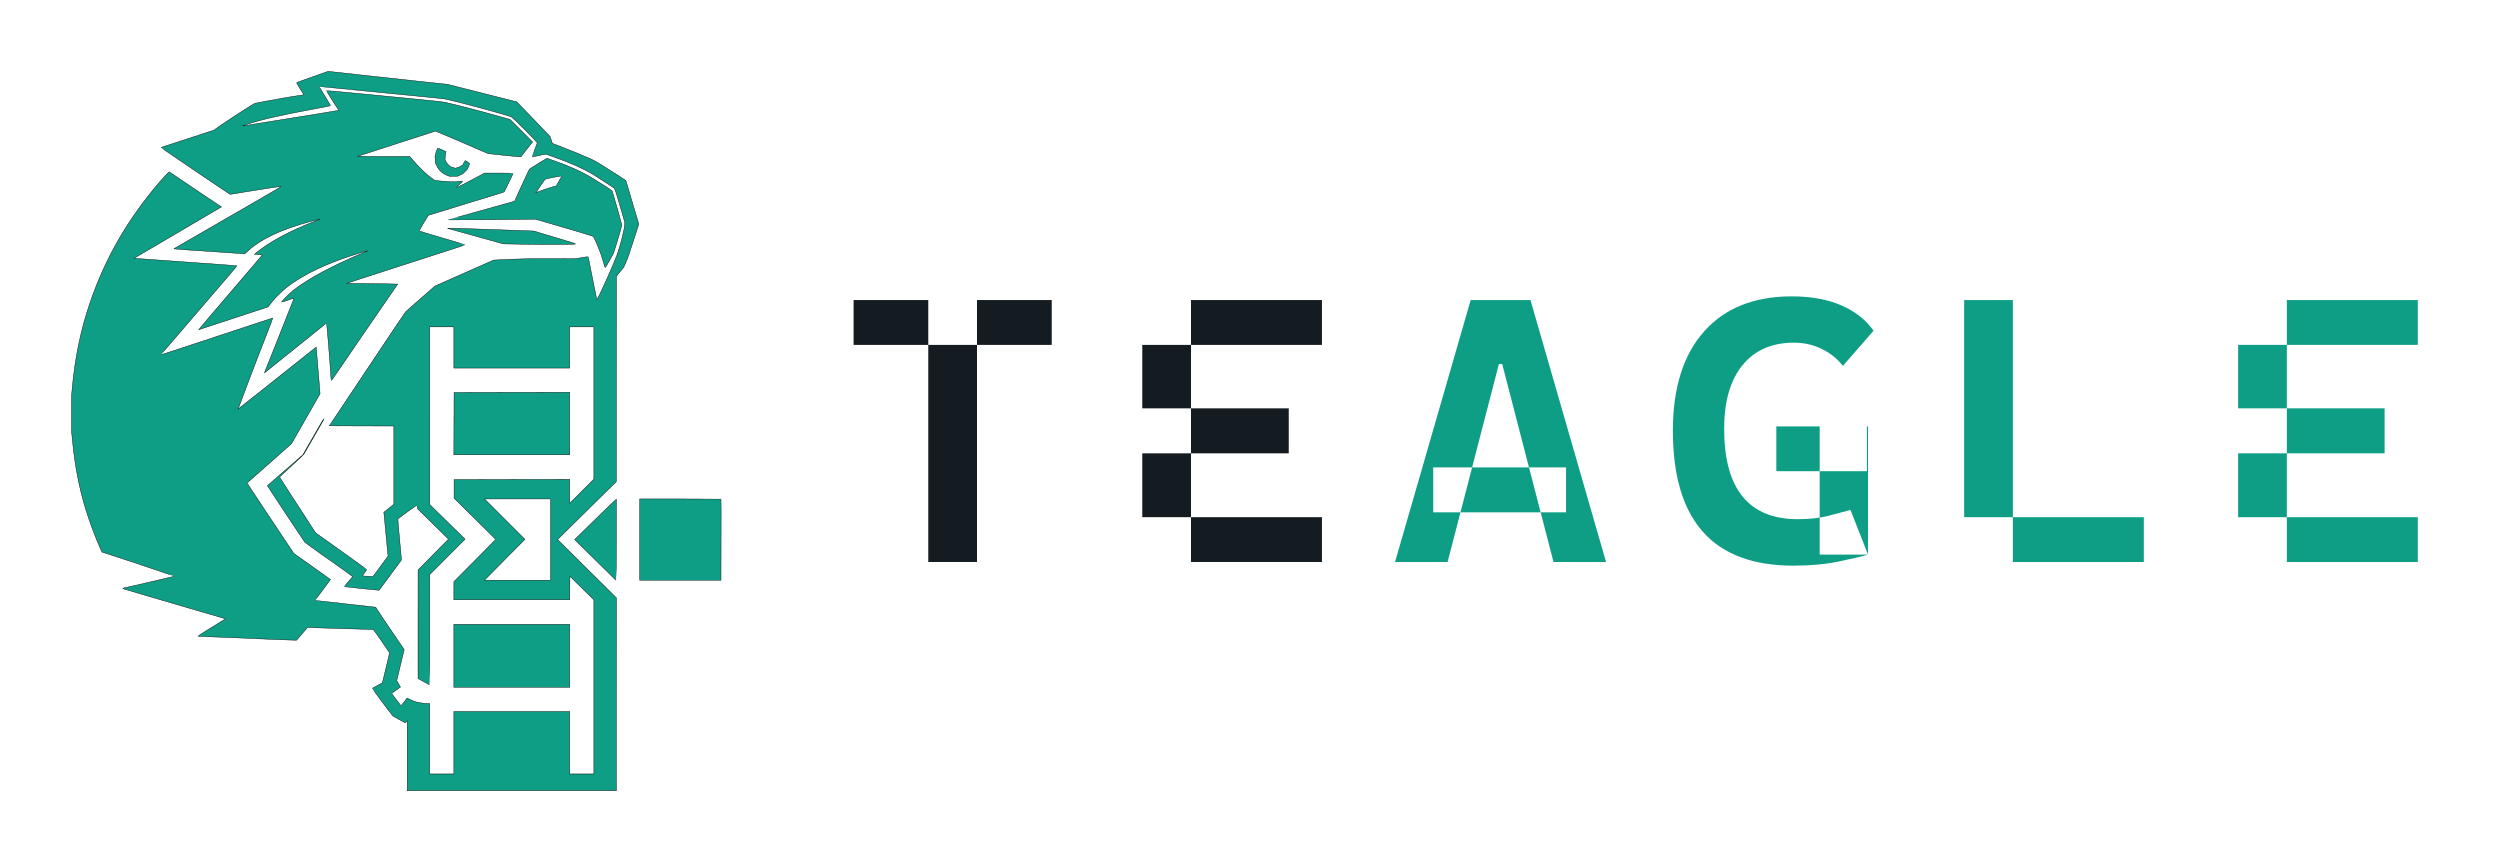
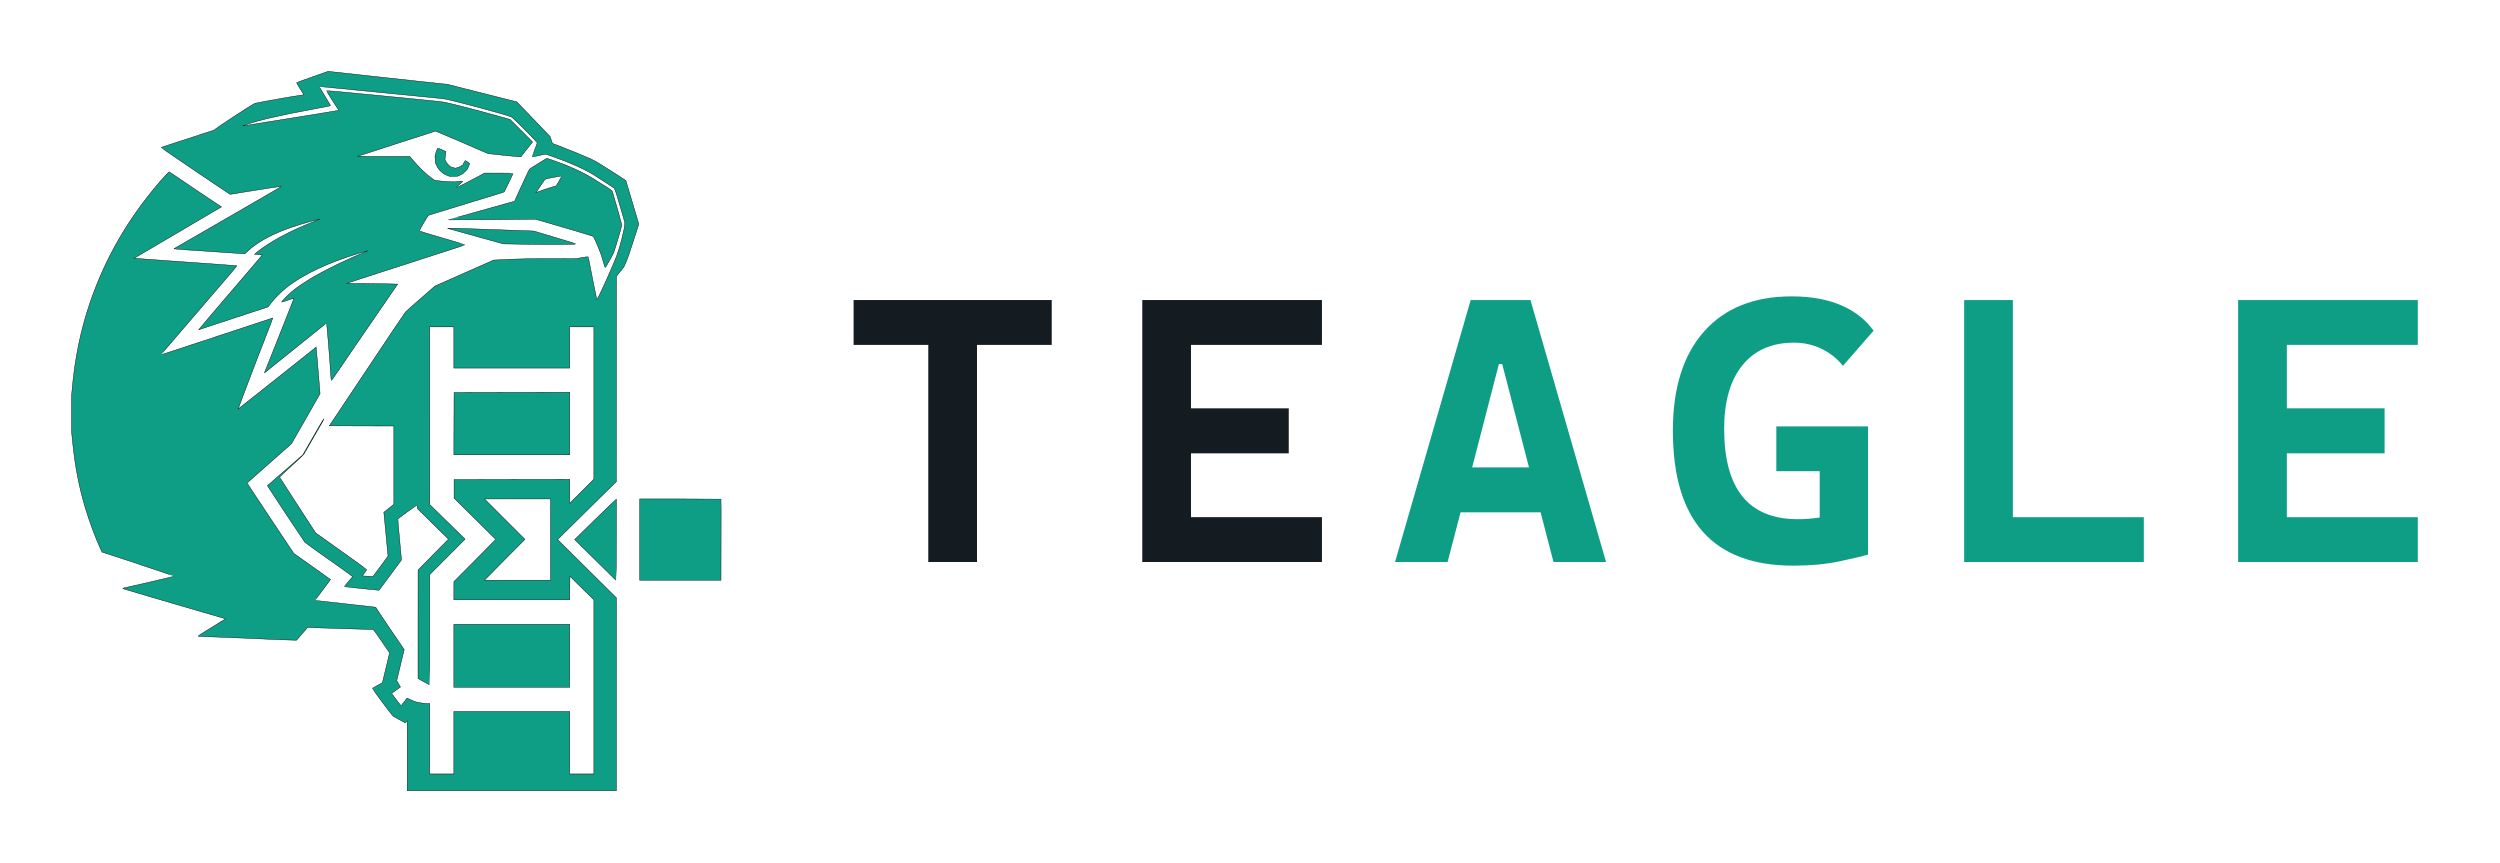
<svg xmlns="http://www.w3.org/2000/svg" width="1260.47mm" height="434.622mm" viewBox="0 0 893.381 308" version="1.2" baseProfile="tiny">
  <defs>
</defs>
  <g fill="none" stroke="black" stroke-width="1" fill-rule="evenodd" stroke-linecap="square" stroke-linejoin="bevel">
    <g fill="none" stroke="#000000" stroke-opacity="1" stroke-width="1" stroke-linecap="square" stroke-linejoin="bevel" transform="matrix(1,0,0,1,0,0)" font-family="Sans Serif" font-size="9" font-weight="400" font-style="normal">
</g>
    <g fill="#0e9e86" fill-opacity="1" stroke="#000000" stroke-opacity="1" stroke-width="1" stroke-linecap="butt" stroke-linejoin="miter" stroke-miterlimit="4" transform="matrix(0.148912,0,0,0.148912,24,24)" font-family="Sans Serif" font-size="9" font-weight="400" font-style="normal">
      <path vector-effect="none" fill-rule="evenodd" d="M816,1652.3 L816,1568.7 L813.6,1571 L811.1,1573.3 L796.9,1565.4 L782.7,1557.5 L779.4,1554 C775.6,1549.9 731.7,1490.9 732.2,1490.5 C732.4,1490.3 737.9,1487.3 744.5,1483.7 L756.5,1477.2 L761.8,1455.3 C764.7,1443.3 768.6,1427.2 770.4,1419.4 L773.7,1405.3 L755.4,1378.4 C745.3,1363.6 736.3,1351 735.3,1350.4 L733.5,1349.3 L658.5,1347.1 C617.2,1345.9 582.1,1344.7 580.4,1344.4 L577.3,1344 L563.9,1359.4 L550.5,1374.9 L544.5,1374.9 C538.6,1375 498.8,1373.4 386.5,1368.5 C355.1,1367.1 326,1366 321.8,1366 C317.5,1366 314,1365.7 314.1,1365.2 C314.1,1364.8 321.8,1359.7 331.3,1353.9 C340.8,1348.1 355.7,1338.9 364.4,1333.4 L380.4,1323.6 L376.9,1322.7 C375,1322.2 353.9,1316.1 330,1309 C306.1,1301.9 275.2,1292.9 261.5,1289 C247.8,1285.1 218.3,1276.4 196,1269.8 C173.7,1263.2 150.8,1256.4 145,1254.7 C139.2,1253.1 134.1,1251.4 133.7,1251 C133.2,1250.6 134.6,1249.9 136.7,1249.5 C145.9,1247.8 256.1,1222.2 256.8,1221.5 C257.2,1221.1 170.1,1191.6 126.1,1177.3 L83.7,1163.5 L79.5,1154.5 C69.1,1132.1 53.4,1090.1 44.6,1061.1 C28.5,1008 19,958.9 12.8,897 L10.6,874.5 L10.5,832 L10.5,789.5 L11.8,774.5 C18.2,699.5 32.3,630.9 55,564.6 C91.3,458.5 145.6,364.4 221.4,276 C231.6,264.1 244,251 245,251 C245.4,251 250.8,254.7 257.1,259.2 C263.4,263.7 291.4,282.6 319.4,301.3 L370.3,335.2 L363.9,338.9 C360.4,341 345.6,349.7 331,358.2 C316.4,366.8 284.9,385.4 261,399.5 C237.1,413.6 204.7,432.7 189,441.8 L160.5,458.5 L177.5,459.7 C186.9,460.4 216.3,462.5 243,464.5 C269.7,466.4 317.4,469.8 349,472 C380.6,474.2 406.9,476.1 407.3,476.3 C407.8,476.4 401.9,483.7 394.3,492.5 C383.3,505.1 313.9,585.9 232.8,680.5 C228.6,685.4 225.2,689.6 225.4,689.7 C225.6,689.9 236.9,686.4 250.6,681.9 C278.8,672.8 488.6,603.5 491.2,602.5 L493,601.8 L493,602.8 C493,604.1 486.8,620.6 477.7,643.5 C468.7,666 443.8,730.8 429.8,768 C424.4,782.6 417.7,800.3 415.1,807.3 L410.2,820.1 L413.9,817.3 C421.7,811.4 479.3,765.8 562.5,699.5 L597.5,671.7 L597.8,674.1 C597.9,675.4 600,700.6 602.5,730 L606.9,783.5 L584.3,823 C571.8,844.7 556.4,871.7 550.1,882.9 L538.5,903.2 L512,926.8 C478.7,956.5 465.3,968.3 446.8,984.4 C438.6,991.4 432,997.6 432,998 C432,998.5 457.2,1036.7 487.9,1082.8 L543.8,1166.7 L585.7,1196.4 C608.7,1212.7 628.5,1226.8 629.7,1227.8 L632,1229.5 L613.4,1254.3 C603.1,1267.9 594.9,1279.2 595.1,1279.4 C595.3,1279.6 627.2,1283.3 666,1287.5 C704.8,1291.7 737.4,1295.3 738.5,1295.6 L740.5,1296 L745.4,1303.7 C748,1308 763.4,1330.8 779.5,1354.5 L808.8,1397.5 L799.8,1434.8 L790.9,1472.1 L795.4,1479.7 L799.8,1487.4 L789.4,1494.8 C783.7,1498.8 779,1502.4 779,1502.8 C779,1503.8 800.4,1531.9 801.2,1532 C801.9,1532 810.9,1520.8 814,1516.1 L815.6,1513.8 L822,1517 C825.6,1518.8 831,1521.1 834,1522.2 C840.6,1524.5 856.3,1527 864.2,1527 L870,1527 L870,1611.5 L870,1696 L899,1696 L928,1696 L928,1621 L928,1546 L1067,1546 L1206,1546 L1206,1621 L1206,1696 L1235,1696 L1264,1696 L1264,1487.1 L1264,1278.2 L1235.2,1249.9 L1206.5,1221.6 L1206.2,1249.8 L1206,1278 L1067,1278 L928,1278 L928,1256.2 L928.1,1234.5 L978,1184.3 C1005.5,1156.7 1028,1133.6 1028,1133.1 C1028,1132.6 1005.6,1110.2 978.2,1083.2 L928.5,1034.2 L928.5,1011.9 L928.5,989.5 L1067.2,989.2 L1206,989 L1206,1017.7 L1206,1046.5 L1235,1017.5 L1264,988.5 L1264,805.8 L1264,623 L1235,623 L1206,623 L1206,672.5 L1206,722 L1067,722 L928,722 L928,672.5 L928,623 L899,623 L870,623 L870.1,836.2 L870.1,1049.5 L912.5,1091 L954.9,1132.5 L912.4,1175 L870,1217.5 L870,1349.8 C870,1422.5 869.7,1482 869.4,1482 C869.1,1482 862.8,1478.6 855.4,1474.4 L842,1466.9 L842,1336.7 L842.1,1206.5 L878.6,1169.5 L915.1,1132.5 L878.1,1096.2 L841.2,1060 L840.5,1056 C840.1,1053.8 839.5,1051.8 839,1051.5 C838.3,1051 801,1077.7 793.8,1083.9 C793.4,1084.3 795,1105 797.5,1130 C800,1155 802,1177.1 802,1179.1 L802,1182.8 L789.8,1199.3 C783,1208.4 771,1224.6 763.1,1235.4 L748.6,1255 L746.6,1255 C743.4,1255 665.5,1246.8 665.2,1246.5 C665,1246.3 669.4,1240.8 674.9,1234.4 L685.1,1222.6 L683.8,1221.4 C682,1219.6 650.2,1196.8 608,1167.2 C588.5,1153.4 571.5,1141.1 570.3,1139.8 C568.4,1137.7 487,1014.9 482.5,1007.3 L480.6,1004.1 L482.7,1002.3 C483.9,1001.3 503,984.7 525.2,965.4 L565.5,930.3 L579.4,905.9 C598.8,871.6 616.3,842 616.8,842.5 C617,842.7 614.6,847.5 611.4,853.2 C602.6,868.9 571,924 568.5,928 C567.3,929.9 553.6,943 538.1,957 C522.7,971 510,983 510,983.6 C510,984.5 536.6,1025.9 583.9,1098.5 L596.3,1117.5 L604.9,1123.6 C659.8,1162.5 719,1205.1 719,1205.7 C719,1205.9 716.8,1209.1 714,1212.7 C711.2,1216.3 709,1219.7 709,1220.1 C709,1220.6 710.9,1221 713.2,1221 C715.6,1221 721.2,1221.3 725.7,1221.6 L733.8,1222.3 L749.7,1200.9 C758.4,1189.1 766.6,1178.1 767.8,1176.3 L770.1,1173.1 L768.1,1153.3 C767,1142.4 764.9,1121.1 763.6,1106 C762.2,1090.9 760.8,1076.2 760.5,1073.3 L759.9,1068.2 L771.9,1058.5 L784,1048.8 L784,954.9 L784,861 L706.6,860.8 L629.2,860.5 L719.4,725.3 C768.9,650.9 810.6,588.8 812,587.3 C813.4,585.7 829.8,571.2 848.4,555 L882.2,525.5 L892.9,520.7 C898.7,518 916.3,510.2 932,503.3 C977.4,483.3 1001.7,472.6 1013,467.5 L1023.4,462.8 L1039.5,462 C1077.7,459.9 1124.9,458.9 1171,459.2 L1220.5,459.5 L1235,456.9 C1243,455.4 1249.8,454.5 1250.1,454.9 C1250.5,455.2 1252.2,463.4 1254,473 C1257.1,489.9 1269.6,551.6 1270.6,555.3 L1271.2,557.2 L1272.8,554.9 C1277.8,547.8 1310.8,474.2 1318.8,452.5 C1326.9,430.4 1336.7,392.3 1337.7,379.5 L1338.2,372.5 L1328.7,339.5 C1319.3,307.1 1316.5,298.1 1314,292.8 L1312.8,290.2 L1290.1,275.2 C1277.7,267 1264.8,258.7 1261.5,256.8 C1236.1,242 1207.1,229.2 1167,215 L1149.5,208.8 L1144.5,209.4 C1141.8,209.7 1134.1,211.3 1127.5,212.9 C1120.9,214.5 1115.4,215.7 1115.3,215.6 C1115.1,215.5 1117.9,208.1 1121.5,199.2 C1125.1,190.3 1128,182.3 1128,181.5 C1128,179.3 1071.5,122.4 1066.5,119.5 C1059.4,115.3 929.6,80.3 905.5,76.1 C902.2,75.5 878.1,73 852,70.5 C825.9,68 759.8,61.4 705.1,56 C650.4,50.5 605.4,46.2 605.2,46.5 C604.8,46.8 617,67.4 629.4,87.3 C631,89.9 632.1,92.3 631.8,92.5 C631.5,92.8 614.2,96.2 593.4,100 C511.3,115 457.5,127.5 427.5,138.5 L420.5,141 L424,140.6 C425.9,140.3 436.7,138.5 448,136.6 C459.3,134.6 487.6,130.1 511,126.5 C552,120.2 651.1,103.9 651.9,103.4 C652,103.3 651.1,101.6 649.7,99.8 C645.3,94 621.9,56.8 622.3,56.4 C622.7,55.9 669.7,60.2 739.5,67 C762,69.2 799,72.8 821.5,75 C882.6,81 900.4,82.9 907.9,84.5 C927.1,88.5 989.2,104.6 1035.7,117.7 L1062.8,125.3 L1089.9,152.4 L1116.9,179.5 L1111.9,185.5 C1109.1,188.8 1102.8,196.8 1097.9,203.2 L1088.9,215 L1086.1,215 C1082.7,215 1027.2,209.4 1017,208 L1009.5,207 L989.5,198.4 C978.5,193.6 957.6,184.6 943,178.2 C928.4,171.9 909.1,163.6 900.1,160 L883.7,153.2 L873.6,156.6 C868.1,158.4 832,170.1 793.5,182.5 C755,195 717.4,207.1 710,209.6 L696.5,213.9 L759.2,214 L821.9,214 L827.2,220.2 C846.8,243 861.6,257.2 876.7,267.7 L882,271.3 L891.2,272.6 C896.3,273.2 907.2,274.1 915.5,274.5 L930.5,275.1 L939.9,274 C945.1,273.4 949.5,273.1 949.7,273.4 C950,273.6 946.1,277.3 941.1,281.6 C936.2,285.9 932.3,289.6 932.5,289.8 C932.9,290.3 964.6,274 986.6,262.2 L1001.6,254 L1036.1,254 C1055,254 1070.4,254.3 1070.3,254.7 C1070.2,255.2 1065.4,265.3 1059.5,277.3 L1048.9,299 L1045.3,300.5 C1043.3,301.3 1033.1,304.5 1022.6,307.6 C1012.1,310.6 987.1,318.2 967,324.5 C946.9,330.7 916.3,340.2 899,345.5 L867.5,355.1 L865.4,357.6 C862.8,360.8 845,391.3 845,392.6 C845,393.2 869.7,400.8 900,409.6 C930.2,418.3 955,425.8 955,426.1 C955,426.4 943.4,430.3 929.2,434.9 C858.3,457.6 721.8,501.8 694.5,510.8 L670.5,518.8 L712,519 C734.8,519.2 762.4,519.5 773.3,519.9 L793.1,520.5 L776.3,545 C736.6,602.6 724.9,619.6 699.3,657 C684.5,678.7 663.9,708.9 653.6,724 C643.3,739.1 634.5,751.6 634.1,751.8 C633.7,751.9 633,746.3 632.6,739.3 C631.3,714.1 623.2,615 622.5,614.2 C622.3,614 613.2,621.1 602.3,630 C579.1,648.9 478.5,729.8 475.6,731.9 L473.7,733.3 L474.2,731.4 C474.5,730.4 490.1,691.1 508.9,644.3 C527.6,597.4 543.2,557.9 543.6,556.5 L544.2,554 L529.5,559.1 C521.5,561.9 514.7,564 514.5,563.8 C513.7,563 530.7,545.5 539.8,537.9 C551.2,528.4 571.4,514.8 592.5,502.4 C621.3,485.5 674.9,459.6 711,445.1 C717.9,442.3 723.1,440.1 722.6,440 C722.1,440 714.2,442.3 705,445 C626.5,468.5 565.4,497.3 525,529.7 C513.4,538.9 495.8,556.9 488.5,566.8 L482.5,575 L426,593.6 C394.9,603.8 357.4,616.1 342.7,621 L315.8,629.9 L317.2,628.2 C321.9,622.1 344.1,595.9 380.9,553 C404.3,525.8 433.5,491.6 445.9,477 L468.3,450.5 L459,449.6 L449.6,448.8 L452.5,446.3 C485,419.5 533.2,393.4 593.5,369.9 C601.8,366.7 608,364 607.4,364 C606.8,364 596.5,366.7 584.4,370 C513.6,389.2 464.5,412.3 433.8,440.8 L426.1,447.9 L422.8,447.5 C421,447.2 383.7,444.7 340,441.9 C296.3,439.1 259.6,436.5 258.6,436.1 L256.7,435.4 L263.6,431.3 C272,426.4 342.9,385.4 410,346.8 C498.8,295.6 515.1,286 513.1,286 C510.7,286 465.1,293 427.8,299.1 L391.1,305.1 L365.3,287.9 C351.1,278.4 329.6,263.9 317.5,255.7 C305.4,247.5 279.6,229.9 260.2,216.7 C240.8,203.6 225,192.6 225.2,192.5 C225.5,192.2 277.9,175.1 329,158.6 L352.5,151 L356.5,147.9 C366.3,140.4 428.5,99.5 442.8,91.1 L450.2,86.8 L471.8,82.5 C493.3,78.2 548,68.8 559.5,67.5 C562.8,67.1 566,66.5 566.7,66.1 L567.9,65.5 L558.9,51.5 C554,43.8 550.4,37.3 550.8,36.9 C551.2,36.5 568.3,30.3 588.9,23.1 L626.3,9.9 L703.4,18.4 C745.8,23.1 810.2,30.1 846.4,34 L912.3,41 L991.4,61 C1034.9,72 1072.4,81.5 1074.8,82.1 L1079.1,83.3 L1101.9,106.9 C1114.4,119.9 1132.4,138.6 1141.8,148.5 L1159,166.5 L1161.7,174.7 L1164.4,182.8 L1179.4,188.5 C1202.2,197.1 1245.2,214.7 1256.5,220 C1262,222.5 1271.5,227.7 1277.5,231.5 C1302.6,247 1337.6,269.4 1339.2,270.9 L1340.9,272.5 L1356.3,324.4 L1371.8,376.4 L1363.8,401.4 C1350.3,443.8 1345.4,458.1 1340.4,469.3 L1335.6,480 L1326.8,490.8 L1318.1,501.5 L1318,748 L1317.9,994.5 L1278.2,1033.4 C1256.4,1054.8 1224.6,1086.1 1207.7,1102.9 L1176.9,1133.5 L1247.5,1203.5 L1318.1,1273.5 L1318,1504.8 L1318,1736 L1067,1736 L816,1736 L816,1652.3 Z M928,1412.5 L928,1337 L1067,1337 L1206,1337 L1206,1412.5 L1206,1488 L1067,1488 L928,1488 L928,1412.5 Z M1160,1133.5 L1160,1036 L1080.8,1036 L1001.5,1036 L1050,1084.5 L1098.5,1133 L1061,1170.7 C1040.4,1191.5 1018.5,1213.6 1012.5,1219.8 L1001.5,1231 L1080.8,1231 L1160,1231 L1160,1133.5 Z M1315,1229.2 C1314.1,1228.2 1291.9,1206.3 1265.6,1180.5 L1217.9,1133.5 L1267,1085.5 C1294,1059.1 1316.6,1037.3 1317.1,1037.2 L1318.1,1036.8 L1317.9,1133.9 C1317.8,1187.3 1317.4,1231 1317.1,1230.9 C1316.8,1230.9 1315.8,1230.1 1315,1229.2 Z M1374,1133.5 L1374,1036 L1471.3,1036 C1524.9,1036 1568.9,1036.2 1569.1,1036.4 C1569.3,1036.6 1569.4,1080.5 1569.2,1133.9 L1569,1231 L1471.5,1231 L1374,1231 L1374,1133.5 Z M928.2,855.2 L928.5,780.5 L1067.2,780.2 L1206,780 L1206,855 L1206,930 L1067,930 L928,930 L928.2,855.2 Z M1288.1,471.8 C1286.8,466.7 1283.9,457.3 1281.8,451 C1277.1,437.3 1264.3,407.5 1262.5,406 C1261.3,405 1192.4,384.4 1142.1,370 L1123.7,364.7 L1019.1,365.8 C961.6,366.4 914.4,366.8 914.3,366.6 C914,366.3 943.9,357.8 1017.1,337.4 L1073.8,321.6 L1085.9,294.6 C1092.6,279.7 1100.7,262.3 1103.8,256 L1109.5,244.5 L1116,240.2 C1119.6,237.9 1129,232 1136.9,227.2 L1151.3,218.5 L1166.9,223.9 C1203.8,236.5 1235.4,250.9 1262,267.2 C1286.5,282.2 1303.3,293 1305.7,295.3 L1308,297.3 L1310.4,305.4 C1316.8,326.4 1331,376.8 1331,378.5 C1331,381 1321,416.1 1315.5,432.8 L1311,446.3 L1305.9,455.9 C1299.6,467.7 1291.7,481 1291,481 C1290.7,481 1289.4,476.8 1288.1,471.8 Z M1104.5,424.9 L1046.5,423.9 L1007.5,413 C986,407 956.1,398.7 941,394.5 C925.9,390.3 913,386.7 912.5,386.5 C910.9,385.7 948.9,386.8 1037.7,390.1 L1119.9,393.1 L1145.7,400.9 C1159.9,405.2 1182.6,412 1196.3,416.1 C1209.9,420.1 1220.7,423.7 1220.3,424.1 C1218.9,425.5 1163.9,425.8 1104.5,424.9 Z M1149.5,292 C1157.2,289.4 1165.8,286.8 1168.5,286.1 L1173.5,284.9 L1180.3,273.4 C1184.1,267 1186.9,261.5 1186.5,261.2 C1185.9,260.6 1153.3,266.6 1149.1,268.2 C1147.8,268.7 1146.1,269.8 1145.3,270.8 C1143.8,272.7 1126.8,297.8 1125.6,299.8 L1124.9,301 L1130.2,298.9 C1133.1,297.7 1141.8,294.6 1149.5,292 Z M913.4,260.2 C901.6,256 892,247.3 886.7,236.1 L883.6,229.7 L883.2,221.7 L882.7,213.8 L884,208.1 C885,203.5 888.1,195.8 889.6,194.1 C889.8,193.9 894.3,195.7 899.5,198.1 L909.1,202.5 L908.5,205 C908.2,206.4 907.7,210.7 907.3,214.7 L906.7,221.8 L908.9,226.3 C910.1,228.8 913.1,232.7 915.5,234.9 L919.8,238.9 L925.6,240.6 L931.4,242.3 L936.3,241.1 C938.9,240.5 943.1,238.7 945.5,237 L949.8,234 L952.2,229 C953.5,226.3 954.8,224.1 955.1,224 C956.4,224 966,230.5 966,231.5 C966,232.1 964.7,235.3 963,238.8 L960,245.1 L954.8,250.4 L949.5,255.6 L943.5,258.5 L937.5,261.4 L928,261.7 L918.5,262 L913.4,260.2 Z " />
    </g>
    <g fill="none" stroke="#000000" stroke-opacity="1" stroke-width="1" stroke-linecap="square" stroke-linejoin="bevel" transform="matrix(1,0,0,1,0,0)" font-family="Sans Serif" font-size="9" font-weight="400" font-style="normal">
</g>
    <g fill="#141b21" fill-opacity="1" stroke="none" transform="matrix(1,0,0,1,300.881,200.805)" font-family="Sans Serif" font-size="9" font-weight="400" font-style="normal">
-       <path vector-effect="none" fill-rule="evenodd" d="M30.844,0 L30.844,-93.609 L48.25,-93.609 L48.25,0 L30.844,0 Z M4.156,-77.578 L4.156,-93.609 L74.953,-93.609 L74.953,-77.578 L4.156,-77.578 Z M107.313,0 L107.313,-93.609 L124.719,-93.609 L124.719,0 L107.313,0 Z M107.313,0 L107.313,-16.016 L171.516,-16.016 L171.516,0 L107.313,0 Z M107.313,-38.828 L107.313,-54.906 L159.656,-54.906 L159.656,-38.828 L107.313,-38.828 Z M107.313,-77.578 L107.313,-93.609 L171.516,-93.609 L171.516,-77.578 L107.313,-77.578 Z " />
+       <path vector-effect="none" fill-rule="evenodd" d="M30.844,0 L30.844,-77.578 L4.156,-77.578 L4.156,-93.609 L74.953,-93.609 L74.953,-77.578 L48.25,-77.578 L48.25,0 L30.844,0 Z M107.313,0 L107.313,-93.609 L171.516,-93.609 L171.516,-77.578 L124.719,-77.578 L124.719,-54.906 L159.656,-54.906 L159.656,-38.828 L124.719,-38.828 L124.719,-16.016 L171.516,-16.016 L171.516,0 L107.313,0 Z " />
    </g>
    <g fill="#0e9e86" fill-opacity="1" stroke="none" transform="matrix(1,0,0,1,300.881,200.805)" font-family="Sans Serif" font-size="9" font-weight="400" font-style="normal">
-       <path vector-effect="none" fill-rule="evenodd" d="M197.641,0 L224.672,-93.609 L246.031,-93.609 L273.047,0 L254.266,0 L235.938,-70.734 L234.75,-70.734 L216.422,0 L197.641,0 Z M211.281,-17.734 L211.281,-33.812 L258.75,-33.812 L258.75,-17.734 L211.281,-17.734 Z M339.969,1.312 C325.615,1.312 314.852,-2.708 307.68,-10.75 C300.508,-18.792 296.922,-30.854 296.922,-46.938 C296.922,-62.188 300.635,-73.997 308.063,-82.367 C315.49,-90.737 325.948,-94.922 339.438,-94.922 C346.25,-94.922 352.128,-93.857 357.07,-91.727 C362.013,-89.596 365.87,-86.573 368.641,-82.656 L357.688,-70.078 C355.667,-72.662 353.13,-74.69 350.078,-76.164 C347.026,-77.638 343.74,-78.375 340.219,-78.375 C332.323,-78.375 326.188,-75.695 321.813,-70.336 C317.438,-64.977 315.25,-57.396 315.25,-47.594 C315.25,-36.823 317.451,-28.747 321.852,-23.367 C326.253,-17.987 332.818,-15.297 341.547,-15.297 C345.724,-15.297 349.404,-15.703 352.586,-16.516 C355.768,-17.328 358.37,-18.021 360.391,-18.594 L366.656,-2.641 C364.729,-2.068 361.346,-1.266 356.508,-0.234 C351.669,0.797 346.156,1.312 339.969,1.312 Z M349.391,-2.641 L349.391,-48.453 L366.656,-48.453 L366.656,-2.641 L349.391,-2.641 Z M333.891,-32.438 L333.891,-48.453 L366.266,-48.453 L366.266,-32.438 L333.891,-32.438 Z M401.016,0 L401.016,-93.609 L418.422,-93.609 L418.422,0 L401.016,0 Z M401.016,0 L401.016,-16.016 L465.219,-16.016 L465.219,0 L401.016,0 Z M498.922,0 L498.922,-93.609 L516.328,-93.609 L516.328,0 L498.922,0 Z M498.922,0 L498.922,-16.016 L563.125,-16.016 L563.125,0 L498.922,0 Z M498.922,-38.828 L498.922,-54.906 L551.266,-54.906 L551.266,-38.828 L498.922,-38.828 Z M498.922,-77.578 L498.922,-93.609 L563.125,-93.609 L563.125,-77.578 L498.922,-77.578 Z " />
+       <path vector-effect="none" fill-rule="evenodd" d="M197.641,0 L224.672,-93.609 L246.031,-93.609 L273.047,0 L254.266,0 L249.656,-17.734 L221.047,-17.734 L216.422,0 L197.641,0 Z M225.203,-33.812 L245.5,-33.812 L235.938,-70.734 L234.75,-70.734 L225.203,-33.812 Z M339.969,1.312 C311.271,1.312 296.922,-14.771 296.922,-46.938 C296.922,-62.188 300.635,-73.997 308.063,-82.367 C315.49,-90.737 325.948,-94.922 339.438,-94.922 C346.25,-94.922 352.128,-93.857 357.07,-91.727 C362.013,-89.596 365.87,-86.573 368.641,-82.656 L357.688,-70.078 C355.667,-72.662 353.13,-74.69 350.078,-76.164 C347.026,-77.638 343.74,-78.375 340.219,-78.375 C332.313,-78.375 326.174,-75.695 321.805,-70.336 C317.435,-64.977 315.25,-57.396 315.25,-47.594 C315.25,-26.062 324.016,-15.297 341.547,-15.297 C342.953,-15.297 344.315,-15.352 345.633,-15.461 C346.951,-15.57 348.203,-15.713 349.391,-15.891 L349.391,-32.438 L333.891,-32.438 L333.891,-48.453 L366.656,-48.453 L366.656,-2.641 C364.729,-2.068 361.346,-1.266 356.508,-0.234 C351.669,0.797 346.156,1.312 339.969,1.312 Z M401.016,0 L401.016,-93.609 L418.422,-93.609 L418.422,-16.016 L465.219,-16.016 L465.219,0 L401.016,0 Z M498.922,0 L498.922,-93.609 L563.125,-93.609 L563.125,-77.578 L516.328,-77.578 L516.328,-54.906 L551.266,-54.906 L551.266,-38.828 L516.328,-38.828 L516.328,-16.016 L563.125,-16.016 L563.125,0 L498.922,0 Z " />
    </g>
  </g>
</svg>
